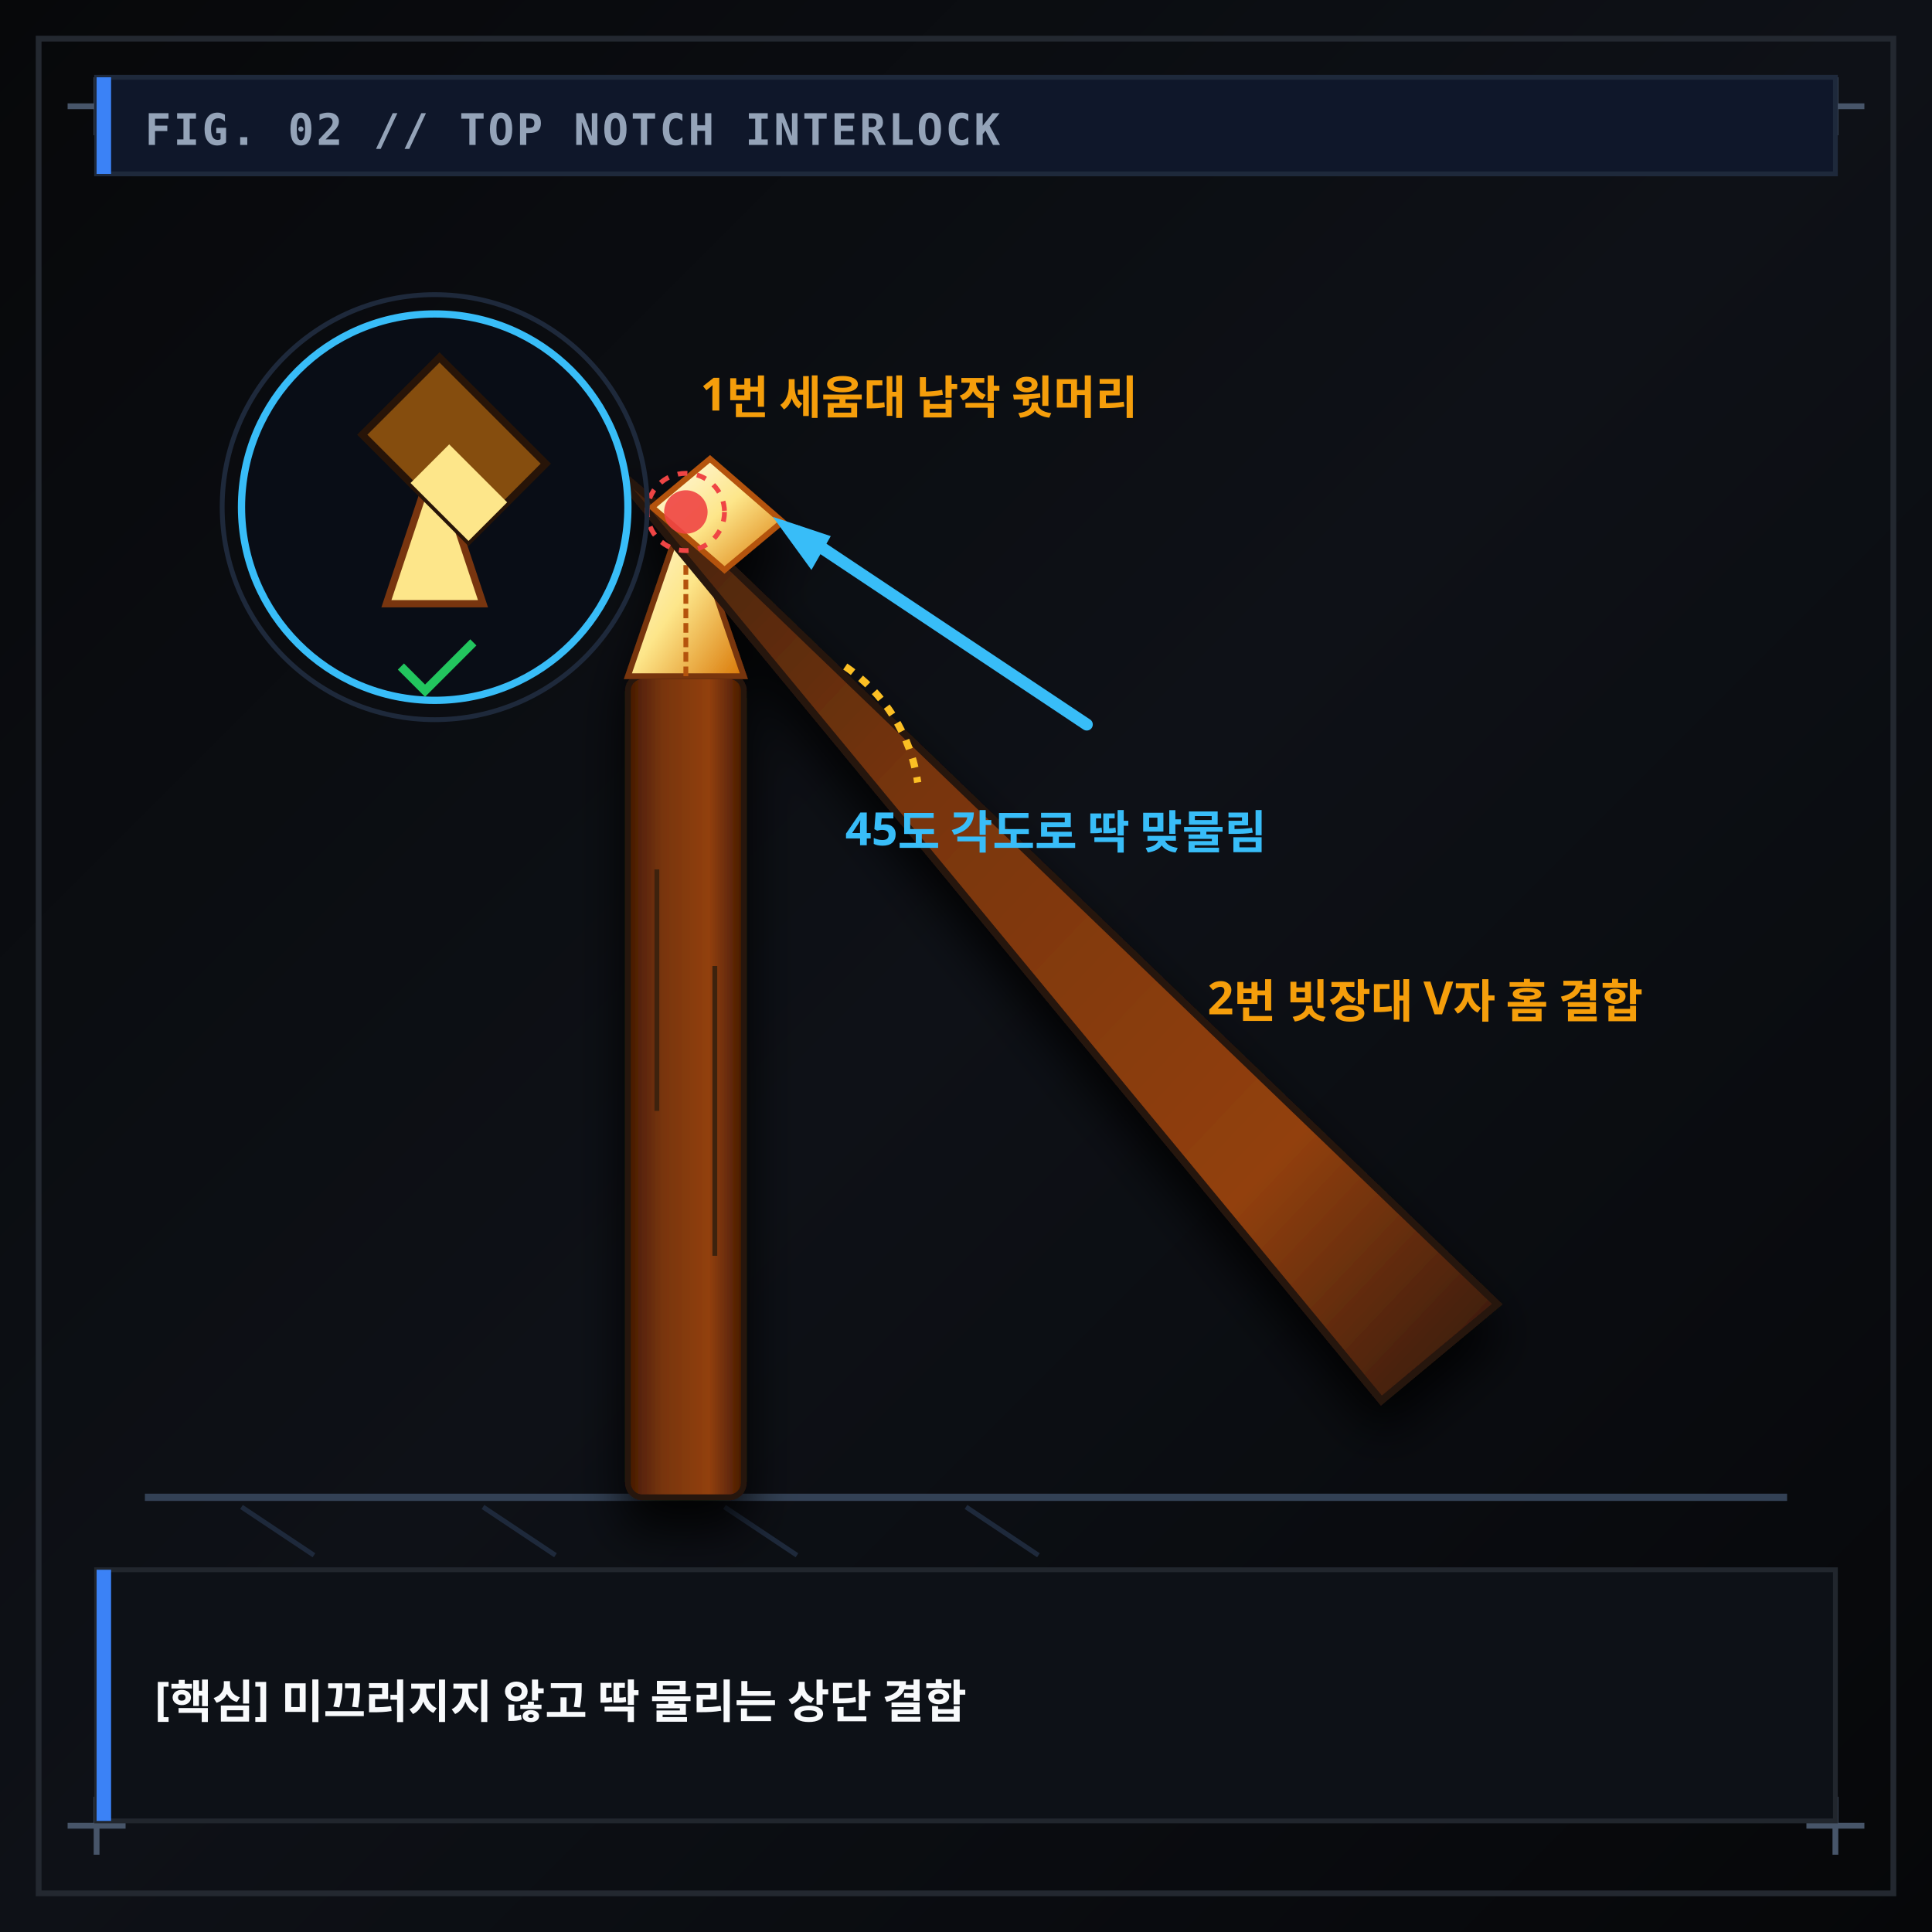
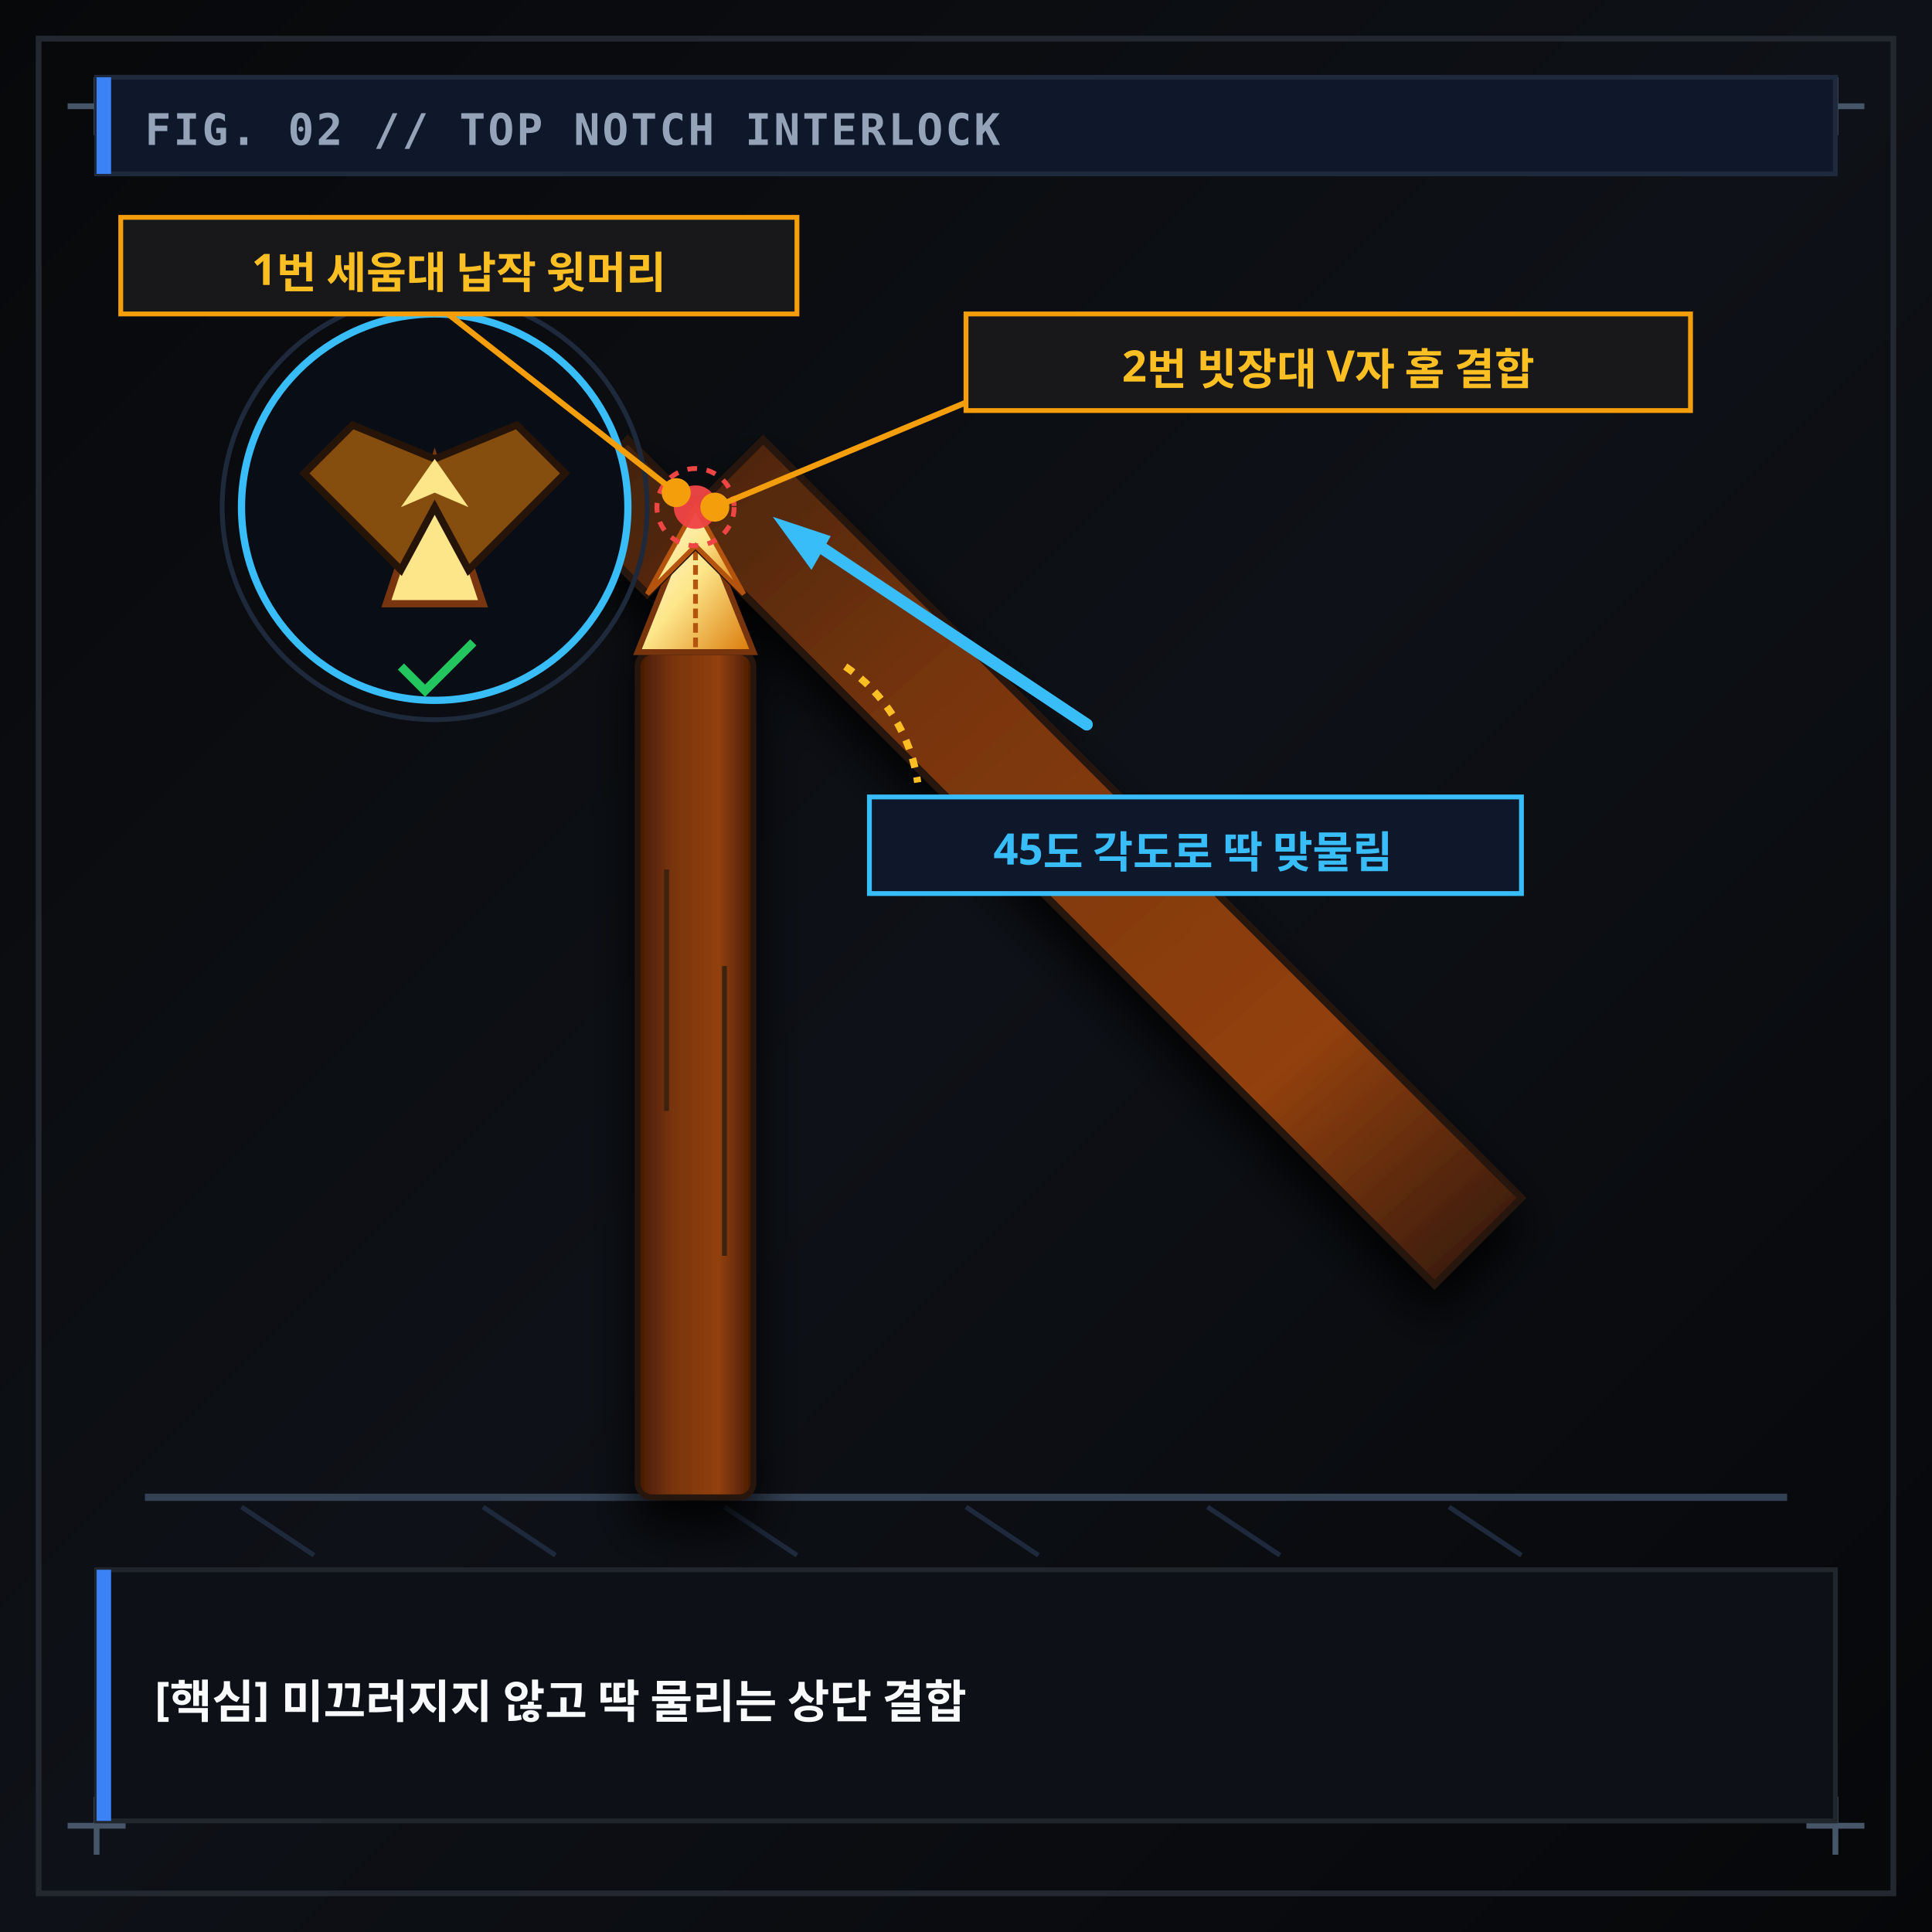
<svg xmlns="http://www.w3.org/2000/svg" viewBox="0 0 400 400" class="w-full h-full">
  <defs>
    <linearGradient id="bgS2" x1="0%" y1="0%" x2="100%" y2="100%">
      <stop offset="0%" stop-color="#07080a" />
      <stop offset="50%" stop-color="#0e1117" />
      <stop offset="100%" stop-color="#060709" />
    </linearGradient>
    <linearGradient id="barkGrad2" x1="0%" y1="0%" x2="100%" y2="0%">
      <stop offset="0%" stop-color="#451a03" />
      <stop offset="30%" stop-color="#78350f" />
      <stop offset="70%" stop-color="#92400e" />
      <stop offset="100%" stop-color="#451a03" />
    </linearGradient>
    <linearGradient id="diagBark" x1="0%" y1="0%" x2="100%" y2="100%">
      <stop offset="0%" stop-color="#3d210f" />
      <stop offset="35%" stop-color="#78350f" />
      <stop offset="75%" stop-color="#92400e" />
      <stop offset="100%" stop-color="#2d1607" />
    </linearGradient>
    <linearGradient id="cutWood2" x1="0%" y1="0%" x2="100%" y2="100%">
      <stop offset="0%" stop-color="#fffbeb" />
      <stop offset="50%" stop-color="#fde68a" />
      <stop offset="100%" stop-color="#d97706" />
    </linearGradient>
    <filter id="shadowS2" x="-20%" y="-20%" width="140%" height="140%">
      <feDropShadow dx="0" dy="6" stdDeviation="5" flood-color="#000000" flood-opacity="0.9" />
    </filter>
  </defs>
  <rect width="400" height="400" fill="url(#bgS2)" />
  <rect x="8" y="8" width="384" height="384" fill="none" stroke="#232830" stroke-width="1.2" />
  <path d="M 14 22 L 26 22 M 20 16 L 20 28" stroke="#475569" stroke-width="1.2" />
  <path d="M 386 22 L 374 22 M 380 16 L 380 28" stroke="#475569" stroke-width="1.2" />
  <path d="M 14 378 L 26 378 M 20 372 L 20 384" stroke="#475569" stroke-width="1.2" />
  <path d="M 386 378 L 374 378 M 380 372 L 380 384" stroke="#475569" stroke-width="1.2" />
  <rect x="20" y="16" width="360" height="20" fill="#0f172a" stroke="#1e293b" stroke-width="1" />
  <rect x="20" y="16" width="3" height="20" fill="#3b82f6" />
  <text x="30" y="30" fill="#94a3b8" font-family="'JetBrains Mono', monospace" font-size="9" font-weight="bold" letter-spacing="0.5">FIG. 02 // TOP NOTCH INTERLOCK</text>
  <line x1="30" y1="310" x2="370" y2="310" stroke="#334155" stroke-width="1.5" />
-   <path d="M 50 312 L 65 322 M 100 312 L 115 322 M 150 312 L 165 322 M 200 312 L 215 322" stroke="#1e293b" stroke-width="1" />
+   <path d="M 50 312 L 65 322 M 100 312 L 115 322 M 150 312 L 165 322 M 200 312 L 215 322 M 250 312 L 265 322 M 300 312 L 315 322" stroke="#1e293b" stroke-width="1" />
  <g filter="url(#shadowS2)">
-     <rect x="130" y="140" width="24" height="170" rx="3" fill="url(#barkGrad2)" stroke="#271408" stroke-width="1.2" />
-     <line x1="136" y1="180" x2="136" y2="230" stroke="#3d210f" stroke-width="1" />
-     <line x1="148" y1="200" x2="148" y2="260" stroke="#3d210f" stroke-width="1" />
-     <polygon points="130,140 142,105 154,140" fill="url(#cutWood2)" stroke="#78350f" stroke-width="1.2" />
-     <line x1="142" y1="105" x2="142" y2="140" stroke="#b45309" stroke-width="1" stroke-dasharray="2 1" />
-     <polygon points="125,95 152,118 310,270 286,290" fill="url(#diagBark)" stroke="#271408" stroke-width="1.5" />
-     <polygon points="135,105 150,118 162,108 147,95" fill="url(#cutWood2)" stroke="#b45309" stroke-width="1.2" />
-     <circle cx="142" cy="106" r="4.5" fill="#ef4444" opacity="0.9" />
-     <circle cx="142" cy="106" r="8" fill="none" stroke="#ef4444" stroke-width="1" stroke-dasharray="2 2" />
+     <rect x="132" y="135" width="24" height="175" rx="3" fill="url(#barkGrad2)" stroke="#271408" stroke-width="1.2" />
+     <line x1="138" y1="180" x2="138" y2="230" stroke="#3d210f" stroke-width="1" />
+     <line x1="150" y1="200" x2="150" y2="260" stroke="#3d210f" stroke-width="1" />
+     <polygon points="132,135 144,105 156,135" fill="url(#cutWood2)" stroke="#78350f" stroke-width="1.2" />
+     <line x1="144" y1="105" x2="144" y2="135" stroke="#b45309" stroke-width="1" stroke-dasharray="2 1" />
+     <polygon points="130,91 144,105 158,91 172,105 315,248 297,266 154,123 144,113 134,123 116,105" fill="url(#diagBark)" stroke="#271408" stroke-width="1.5" />
+     <polygon points="134,123 144,105 154,123 144,113" fill="url(#cutWood2)" stroke="#b45309" stroke-width="1" />
+     <circle cx="144" cy="105" r="4.5" fill="#ef4444" opacity="0.95" />
+     <circle cx="144" cy="105" r="8" fill="none" stroke="#ef4444" stroke-width="1" stroke-dasharray="2 2" />
  </g>
  <path d="M 225 150 L 165 110" stroke="#38bdf8" stroke-width="2.5" stroke-linecap="round" />
  <polygon points="160,107 172,111 168,118" fill="#38bdf8" />
  <path d="M 175 138 A 35 35 0 0 1 190 162" fill="none" stroke="#fbbf24" stroke-width="1.5" stroke-dasharray="2 2" />
  <g transform="translate(45, 60)">
    <circle cx="45" cy="45" r="40" fill="#090d16" stroke="#38bdf8" stroke-width="1.5" />
    <circle cx="45" cy="45" r="44" fill="none" stroke="#1e293b" stroke-width="1" />
    <polygon points="35,65 45,35 55,65" fill="#fde68a" stroke="#78350f" stroke-width="1.5" />
-     <polygon points="30,30 52,52 68,36 46,14" fill="#854d0e" stroke="#271408" stroke-width="1.5" />
-     <polygon points="40,40 52,52 60,44 48,32" fill="#fde68a" />
+     <polygon points="28,28 45,35 62,28 72,38 52,58 45,45 38,58 18,38" fill="#854d0e" stroke="#271408" stroke-width="1.5" />
+     <polygon points="38,45 45,35 52,45 45,42" fill="#fde68a" />
    <path d="M 38 78 L 43 83 L 53 73" stroke="#22c55e" stroke-width="1.8" fill="none" />
  </g>
-   <text x="145" y="85" fill="#f59e0b" font-family="'Space Grotesk', sans-serif" font-size="9.5" font-weight="bold">1번 세움대 납작 윗머리</text>
-   <text x="250" y="210" fill="#f59e0b" font-family="'Space Grotesk', sans-serif" font-size="9.5" font-weight="bold">2번 빗장대 V자 홈 결합</text>
-   <text x="175" y="175" fill="#38bdf8" font-family="'Space Grotesk', sans-serif" font-size="9.5" font-weight="bold">45도 각도로 딱 맞물림</text>
+   <line x1="140" y1="102" x2="80" y2="55" stroke="#f59e0b" stroke-width="1.2" />
+   <circle cx="140" cy="102" r="3" fill="#f59e0b" />
+   <rect x="25" y="45" width="140" height="20" fill="#18181b" stroke="#f59e0b" stroke-width="1" />
+   <text x="95" y="59" fill="#fbbf24" font-family="'Space Grotesk', sans-serif" font-size="9" font-weight="bold" text-anchor="middle">1번 세움대 납작 윗머리</text>
+   <line x1="148" y1="105" x2="220" y2="75" stroke="#f59e0b" stroke-width="1.2" />
+   <circle cx="148" cy="105" r="3" fill="#f59e0b" />
+   <rect x="200" y="65" width="150" height="20" fill="#18181b" stroke="#f59e0b" stroke-width="1" />
+   <text x="275" y="79" fill="#fbbf24" font-family="'Space Grotesk', sans-serif" font-size="9" font-weight="bold" text-anchor="middle">2번 빗장대 V자 홈 결합</text>
+   <rect x="180" y="165" width="135" height="20" fill="#0f172a" stroke="#38bdf8" stroke-width="1" />
+   <text x="247" y="179" fill="#38bdf8" font-family="'Space Grotesk', sans-serif" font-size="9" font-weight="bold" text-anchor="middle">45도 각도로 딱 맞물림</text>
  <rect x="20" y="325" width="360" height="52" fill="#0d1117" stroke="#21262d" stroke-width="1" />
  <rect x="20" y="325" width="3" height="52" fill="#3b82f6" />
  <text x="32" y="355" fill="#f8fafc" font-family="'Space Grotesk', sans-serif" font-size="9.5" font-weight="bold">[핵심] 미끄러지지 않고 딱 물리는 상단 결합</text>
</svg>
